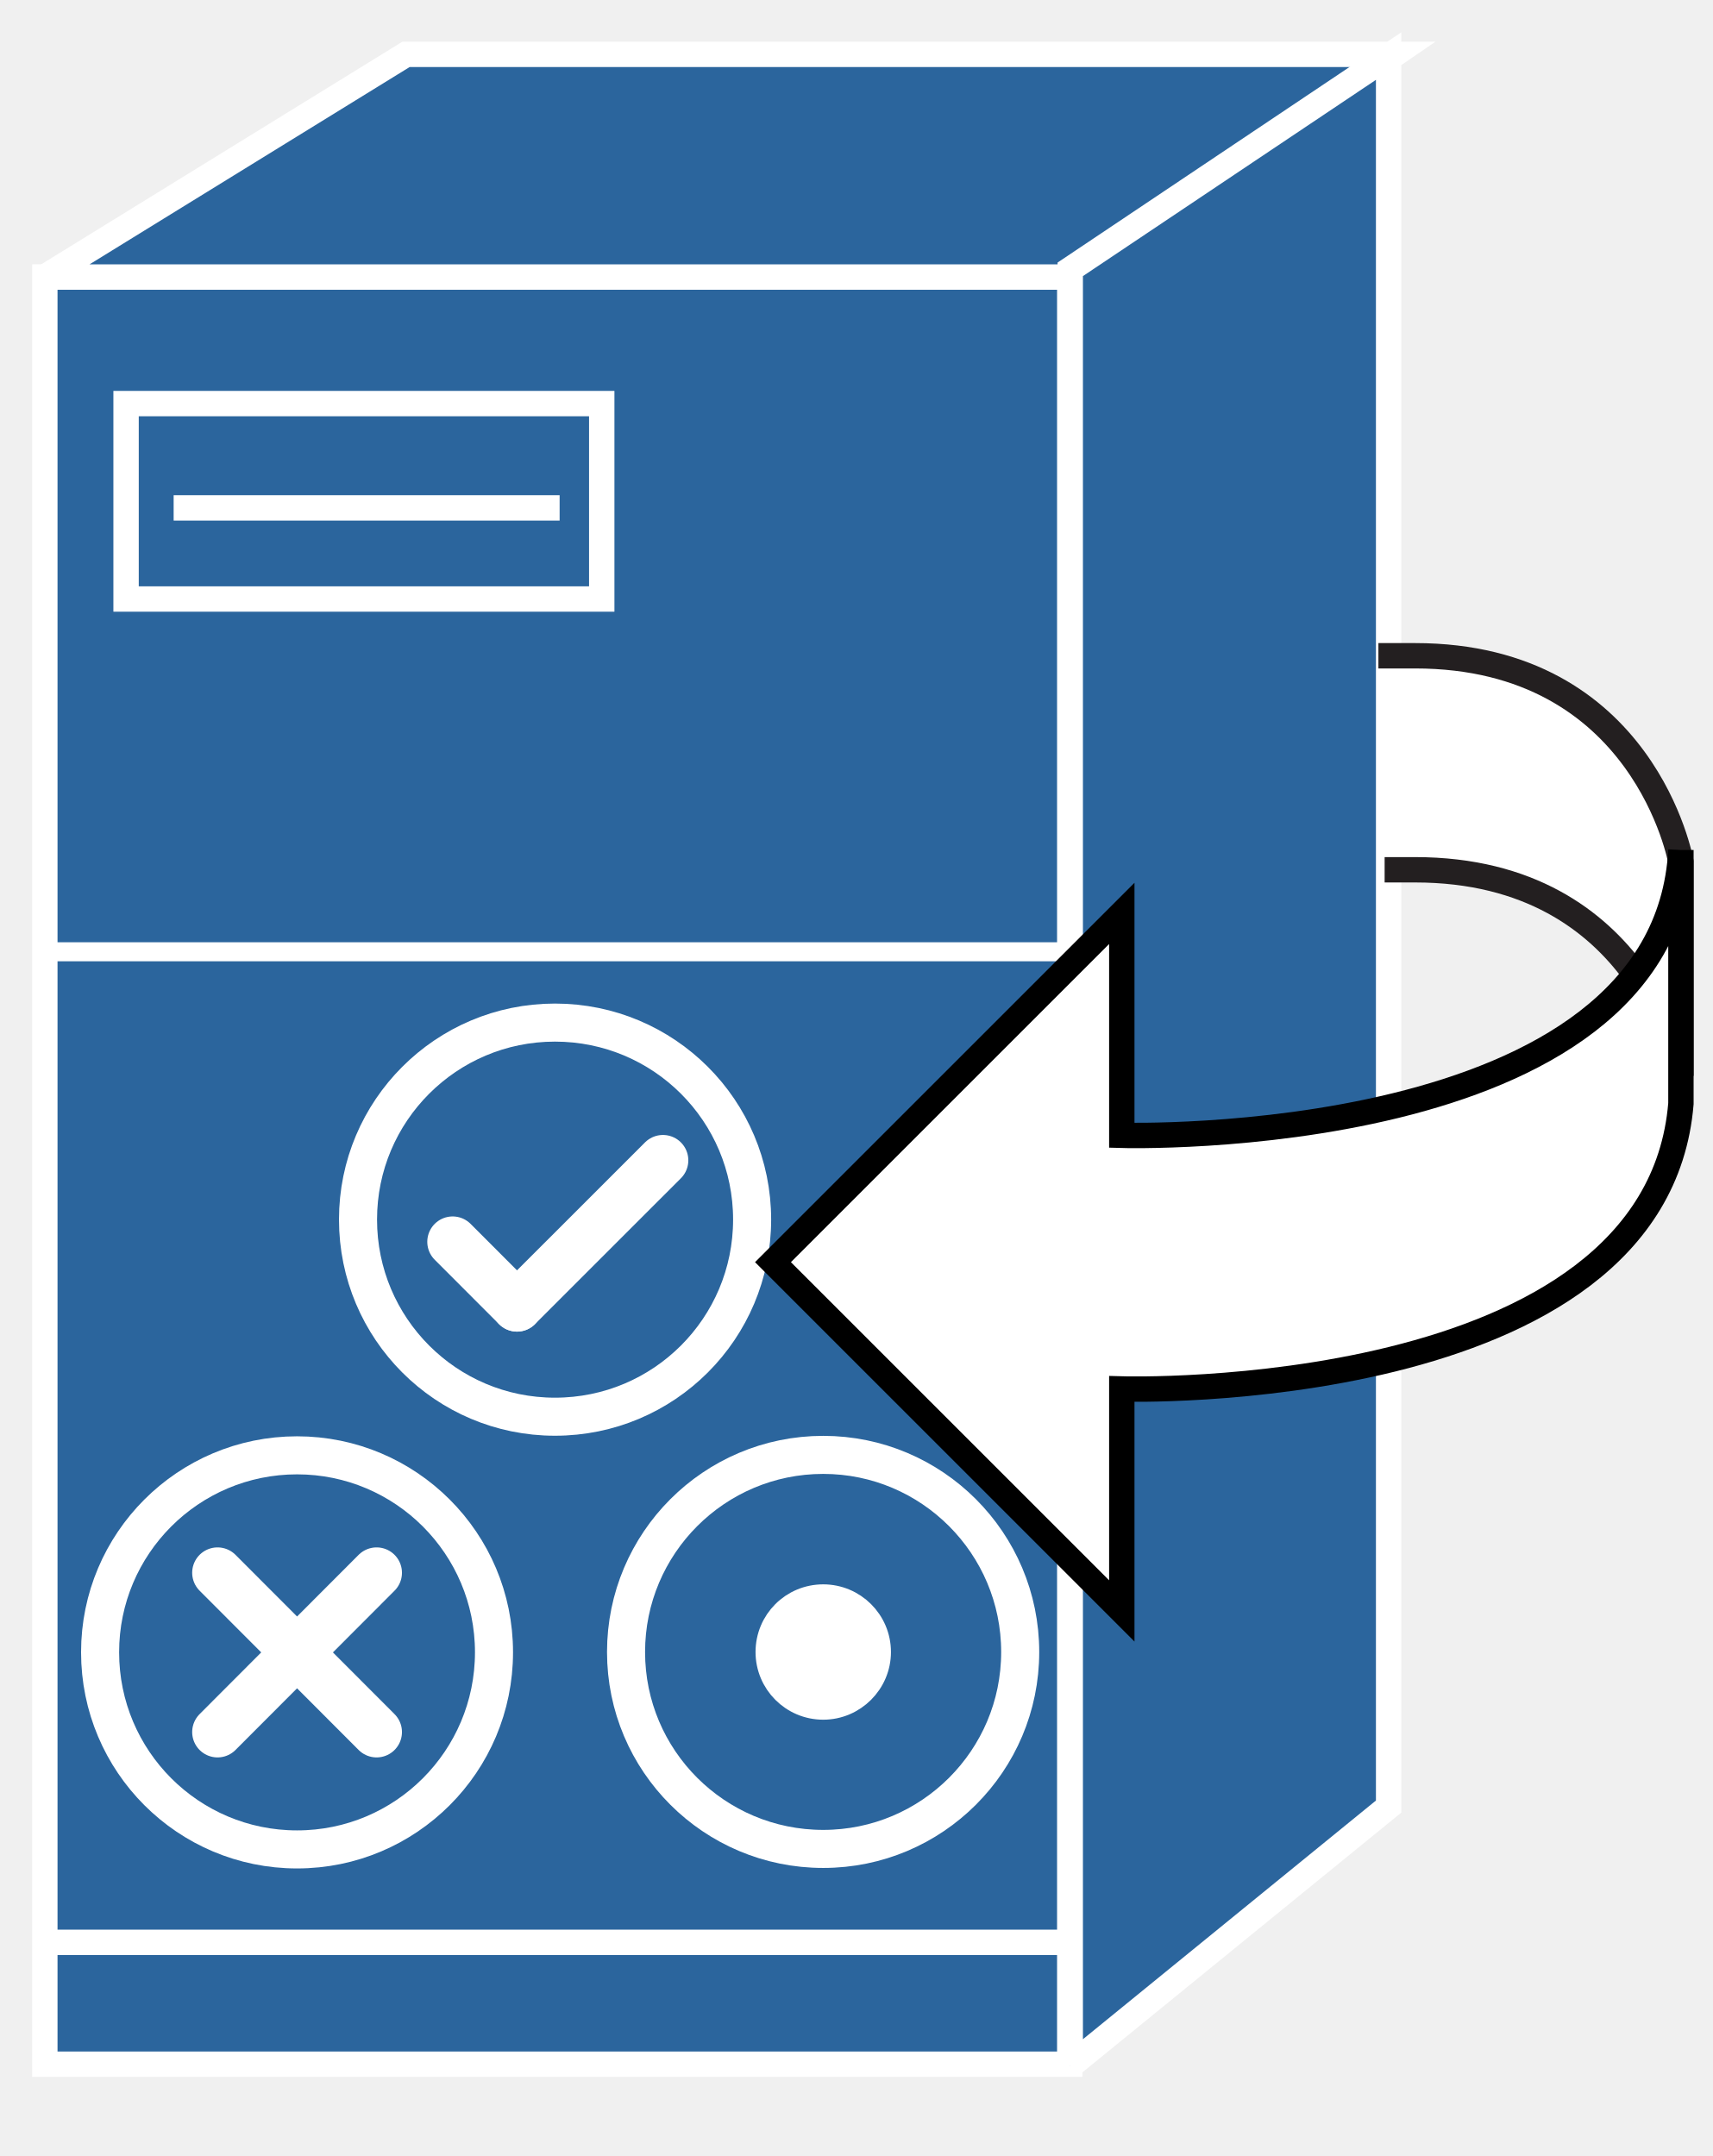
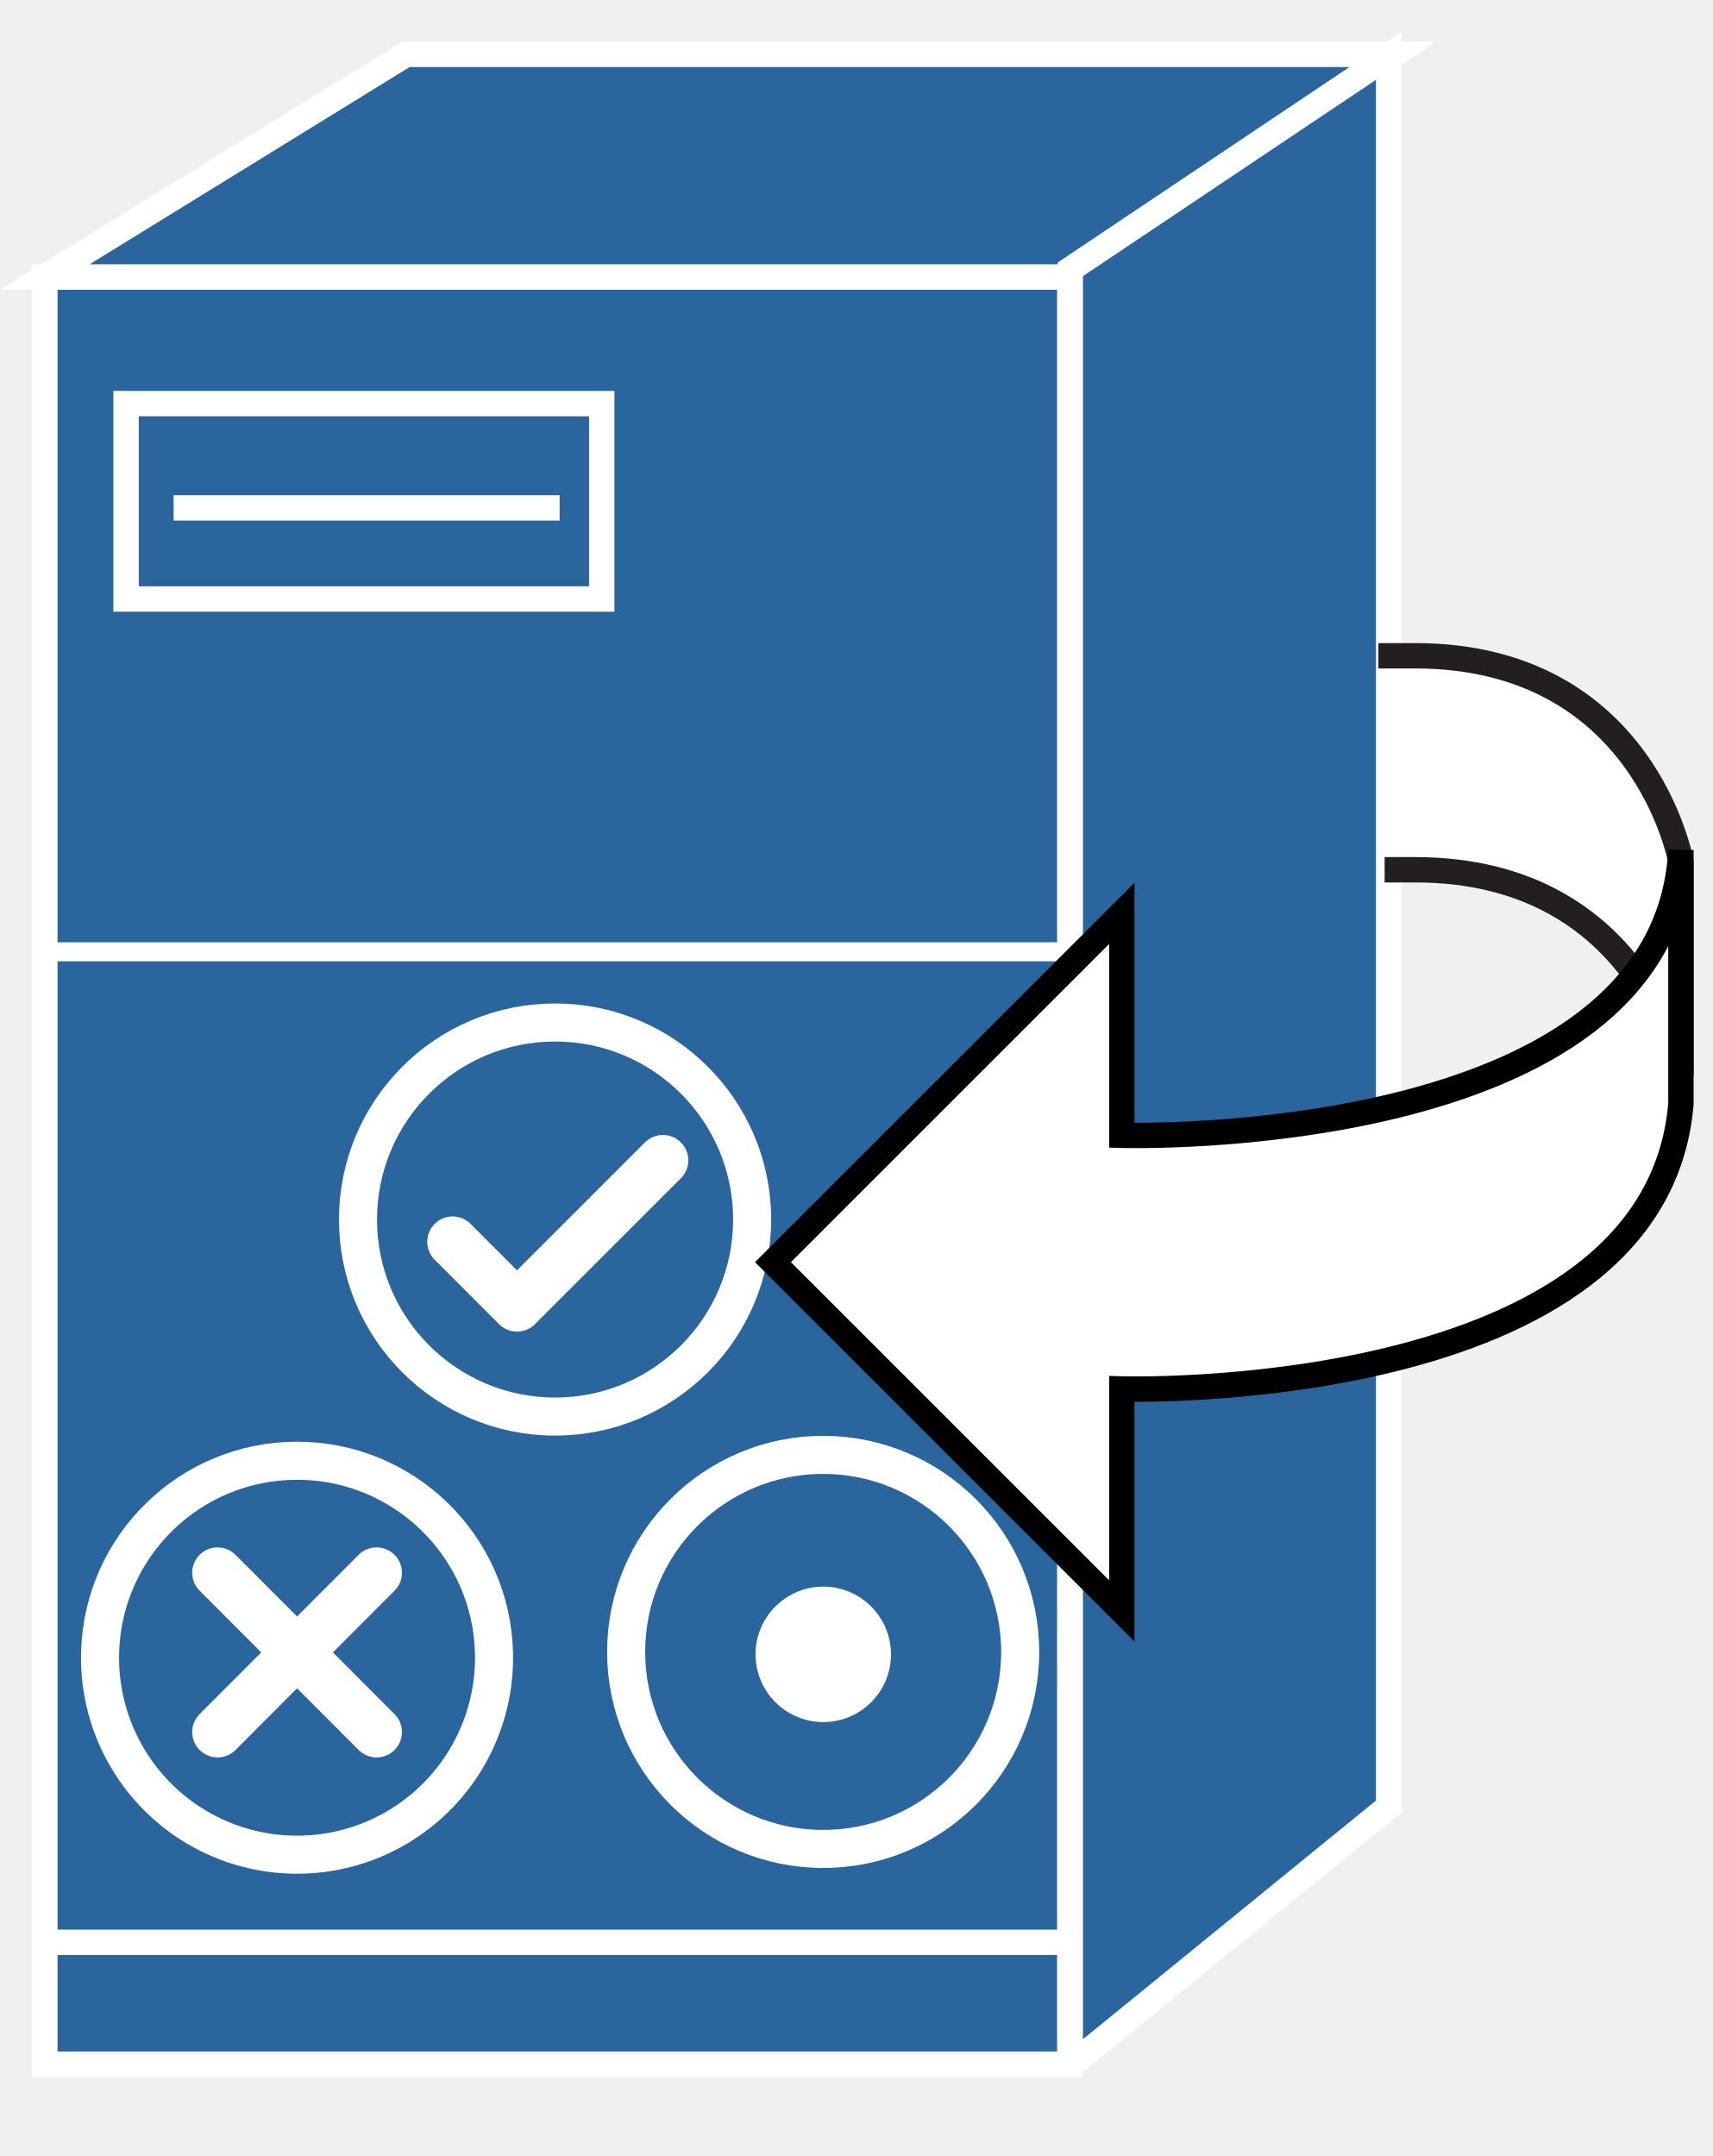
- <svg xmlns="http://www.w3.org/2000/svg" viewBox="0 0 33.75 42.5" height="42.5" width="33.75" xml:space="preserve" version="1.1" id="svg2">
-   <defs id="defs6" />
-   <g transform="matrix(1.25,0,0,-1.25,0,42.5)" id="g10">
-     <g transform="scale(0.1,0.1)" id="g12">
-       <path id="path14" style="fill:#2b659d;fill-opacity:1;fill-rule:nonzero;stroke:none" d="m 7.07,14.469 161.602,0 0,281.84 -161.602,0 0,-281.84 z" />
-       <path id="path16" style="fill:none;stroke:#ffffff;stroke-width:4;stroke-linecap:butt;stroke-linejoin:miter;stroke-miterlimit:4;stroke-dasharray:none;stroke-opacity:1" d="m 7.07,14.477 161.602,0 0,281.84 -161.602,0 0,-281.84 z" />
-       <path id="path18" style="fill:none;stroke:#ffffff;stroke-width:4;stroke-linecap:butt;stroke-linejoin:miter;stroke-miterlimit:4;stroke-dasharray:none;stroke-opacity:1" d="m 6.988,33.695 160.903,0" />
-       <path id="path20" style="fill:none;stroke:#ffffff;stroke-width:6;stroke-linecap:butt;stroke-linejoin:miter;stroke-miterlimit:4;stroke-dasharray:none;stroke-opacity:1" d="m 160.859,79.477 c 0,-17.148 -13.91,-31.051 -31.058,-31.051 -17.18,0 -31.09,13.902 -31.09,31.051 0,17.148 13.91,31.089 31.09,31.089 17.148,0 31.058,-13.941 31.058,-31.089 z" />
-       <path id="path22" style="fill:#ffffff;fill-opacity:1;fill-rule:nonzero;stroke:none" d="m 138.48,79.481 c 0,-4.77 -3.91,-8.68 -8.679,-8.68 -4.801,0 -8.672,3.91 -8.672,8.68 0,4.801 3.871,8.668 8.672,8.668 4.769,0 8.679,-3.867 8.679,-8.668" />
-       <path id="path24" style="fill:none;stroke:#ffffff;stroke-width:4;stroke-linecap:butt;stroke-linejoin:miter;stroke-miterlimit:4;stroke-dasharray:none;stroke-opacity:1" d="m 138.48,79.477 c 0,-4.77 -3.91,-8.672 -8.679,-8.672 -4.801,0 -8.672,3.902 -8.672,8.672 0,4.809 3.871,8.672 8.672,8.672 4.769,0 8.679,-3.863 8.679,-8.672 z" />
-       <path id="path26" style="fill:none;stroke:#ffffff;stroke-width:6;stroke-linecap:butt;stroke-linejoin:miter;stroke-miterlimit:4;stroke-dasharray:none;stroke-opacity:1" d="m 77.891,79.438 c 0,-17.191 -13.91,-31.09 -31.051,-31.09 -17.148,0 -31.058,13.898 -31.058,31.09 0,17.148 13.91,31.058 31.058,31.058 17.141,0 31.051,-13.91 31.051,-31.058 z" />
-       <path id="path28" style="fill:none;stroke:#ffffff;stroke-width:8;stroke-linecap:round;stroke-linejoin:miter;stroke-miterlimit:4;stroke-dasharray:none;stroke-opacity:1" d="M 34.301,66.856 59.379,91.977" />
-       <path id="path30" style="fill:none;stroke:#ffffff;stroke-width:8;stroke-linecap:round;stroke-linejoin:miter;stroke-miterlimit:4;stroke-dasharray:none;stroke-opacity:1" d="M 34.301,91.977 59.379,66.856" />
-       <path id="path32" style="fill:none;stroke:#ffffff;stroke-width:6;stroke-linecap:butt;stroke-linejoin:miter;stroke-miterlimit:4;stroke-dasharray:none;stroke-opacity:1" d="m 118.59,147.676 c 0,-17.18 -13.899,-31.09 -31.09,-31.09 -17.148,0 -31.051,13.91 -31.051,31.09 0,17.152 13.902,31.062 31.051,31.062 17.191,0 31.09,-13.91 31.09,-31.062 z" />
-       <path id="path34" style="fill:none;stroke:#ffffff;stroke-width:8;stroke-linecap:round;stroke-linejoin:miter;stroke-miterlimit:4;stroke-dasharray:none;stroke-opacity:1" d="m 81.519,134.008 -10.148,10.16" />
-       <path id="path36" style="fill:none;stroke:#ffffff;stroke-width:8;stroke-linecap:round;stroke-linejoin:miter;stroke-miterlimit:4;stroke-dasharray:none;stroke-opacity:1" d="M 104.531,157.016 81.519,134.008" />
-       <path id="path38" style="fill:#2b659d;fill-opacity:1;fill-rule:nonzero;stroke:none" d="m 7.07,296.309 56.949,35.121 155.859,0 -51.207,-35.121 -161.602,0" />
-       <path id="path40" style="fill:none;stroke:#ffffff;stroke-width:4;stroke-linecap:butt;stroke-linejoin:miter;stroke-miterlimit:4;stroke-dasharray:none;stroke-opacity:1" d="m 7.07,296.316 56.949,35.11 155.859,0 -51.207,-35.11 -161.602,0 z" />
-       <path id="path42" style="fill:#2b659d;fill-opacity:1;fill-rule:nonzero;stroke:none" d="m 168.75,14.199 50.199,40.902 0,276.058 -50.199,-33.64 0,-283.321" />
-       <path id="path44" style="fill:none;stroke:#ffffff;stroke-width:4;stroke-linecap:butt;stroke-linejoin:miter;stroke-miterlimit:4;stroke-dasharray:none;stroke-opacity:1" d="m 168.75,14.207 50.199,40.898 0,276.05 -50.199,-33.629 0,-283.32 z" />
-       <path id="path46" style="fill:none;stroke:#ffffff;stroke-width:3;stroke-linecap:butt;stroke-linejoin:miter;stroke-miterlimit:4;stroke-dasharray:none;stroke-opacity:1" d="m 6.988,189.906 160.903,0" />
-       <path id="path48" style="fill:#2b659d;fill-opacity:1;fill-rule:nonzero;stroke:none" d="m 19.879,245.531 75,0 0,30.82 -75,0 0,-30.82 z" />
-       <path id="path50" style="fill:none;stroke:#ffffff;stroke-width:4;stroke-linecap:butt;stroke-linejoin:miter;stroke-miterlimit:4;stroke-dasharray:none;stroke-opacity:1" d="m 19.879,245.535 75,0 0,30.82 -75,0 0,-30.82 z" />
-       <path id="path52" style="fill:none;stroke:#ffffff;stroke-width:4;stroke-linecap:butt;stroke-linejoin:miter;stroke-miterlimit:4;stroke-dasharray:none;stroke-opacity:1" d="m 27.379,259.906 60.859,0" />
-       <path id="path54" style="fill:#ffffff;fill-opacity:1;fill-rule:nonzero;stroke:none" d="m 218.32,202.84 4.801,0 c 36.18,0 41.918,-32.5 41.918,-32.5 l 0,33.75 c 0,0 -5.738,32.5 -41.918,32.5 l -5.781,0" />
-       <path id="path56" style="fill:none;stroke:#231f20;stroke-width:4;stroke-linecap:butt;stroke-linejoin:miter;stroke-miterlimit:4;stroke-dasharray:none;stroke-opacity:1" d="m 218.32,202.836 4.801,0 c 36.18,0 41.918,-32.5 41.918,-32.5 l 0,33.75 c 0,0 -5.738,32.5 -41.918,32.5 l -5.781,0" />
-       <path id="path58" style="fill:#ffffff;fill-opacity:1;fill-rule:nonzero;stroke:none" d="m 265.039,205.961 0,-40 c -3.949,-47.5 -88.16,-45 -88.16,-45 l 0,-35 -55,55 55,55 0,-35 c 0,0 85.66,-2.5 88.16,45" />
-       <path id="path60" style="fill:none;stroke:#000000;stroke-width:4;stroke-linecap:butt;stroke-linejoin:miter;stroke-miterlimit:4;stroke-dasharray:none;stroke-opacity:1" d="m 265.039,205.957 0,-40 c -3.949,-47.5 -88.16,-45 -88.16,-45 l 0,-35 -55,55 55,55 0,-35 c 0,0 85.66,-2.5 88.16,45" />
-     </g>
-   </g>
+ <svg xmlns="http://www.w3.org/2000/svg" viewBox="0 0 33.75 42.5" height="42.5" width="33.75">
+   <path d="M.884 40.691h20.2V5.461H.884v35.23z" fill="#2b659d" />
+   <path d="M.884 40.69h20.2V5.46H.884v35.23zM.874 38.288h20.112" fill="none" stroke="#fff" stroke-width=".5" />
+   <path d="M20.107 32.565a3.882 3.882 0 0 1-3.882 3.882 3.883 3.883 0 1 1 0-7.768 3.886 3.886 0 0 1 3.882 3.886z" fill="none" stroke="#fff" stroke-width=".75" />
+   <path d="M17.31 32.565c0 .596-.489 1.085-1.085 1.085-.6 0-1.084-.489-1.084-1.085a1.085 1.085 0 0 1 2.169 0" fill="#fff" />
+   <path d="M17.31 32.565a1.085 1.085 0 1 1-2.168-.001 1.085 1.085 0 0 1 2.168.001z" fill="none" stroke="#fff" stroke-width=".5" />
+   <path d="M9.736 32.57a3.883 3.883 0 1 1-7.763 0 3.883 3.883 0 0 1 7.763 0z" fill="none" stroke="#fff" stroke-width=".75" />
+   <path d="M4.288 34.143l3.134-3.14M4.288 31.003l3.134 3.14" fill="none" stroke="#fff" stroke-width="1" stroke-linecap="round" />
+   <path d="M14.824 24.04a3.884 3.884 0 1 1-7.768 0 3.883 3.883 0 1 1 7.768 0z" fill="none" stroke="#fff" stroke-width=".75" />
+   <path d="M10.19 25.749l-1.269-1.27M13.066 22.873l-2.876 2.876" fill="none" stroke="#fff" stroke-width="1" stroke-linecap="round" />
+   <path d="M.884 5.461l7.118-4.39h19.483l-6.401 4.39H.884" fill="#2b659d" />
+   <path d="M.884 5.46l7.118-4.388h19.483L21.084 5.46H.884z" fill="none" stroke="#fff" stroke-width=".5" />
+   <path d="M21.094 40.725l6.275-5.113V1.105L21.094 5.31v35.415" fill="#2b659d" />
+   <path d="M21.094 40.724l6.275-5.112V1.105L21.094 5.31v35.415z" fill="none" stroke="#fff" stroke-width=".5" />
+   <path d="M.874 18.762h20.112" fill="none" stroke="#fff" stroke-width=".375" />
+   <path d="M2.485 11.809h9.375V7.956H2.485v3.853z" fill="#2b659d" />
+   <path d="M2.485 11.808h9.375V7.956H2.485v3.852zM3.422 10.012h7.608" fill="none" stroke="#fff" stroke-width=".5" />
+   <path d="M27.29 17.145h.6c4.523 0 5.24 4.063 5.24 4.063v-4.22s-.717-4.062-5.24-4.062h-.723" fill="#fff" />
+   <path d="M27.29 17.145h.6c4.523 0 5.24 4.063 5.24 4.063v-4.219s-.717-4.062-5.24-4.062h-.723" fill="none" stroke="#231f20" stroke-width=".5" />
+   <path d="M33.13 16.755v5c-.494 5.937-11.02 5.625-11.02 5.625v4.375l-6.875-6.875 6.875-6.875v4.375s10.707.312 11.02-5.625" fill="#fff" />
+   <path d="M33.13 16.755v5c-.494 5.938-11.02 5.625-11.02 5.625v4.375l-6.875-6.875 6.875-6.875v4.375s10.707.313 11.02-5.625" fill="none" stroke="#000" stroke-width=".5" />
</svg>
